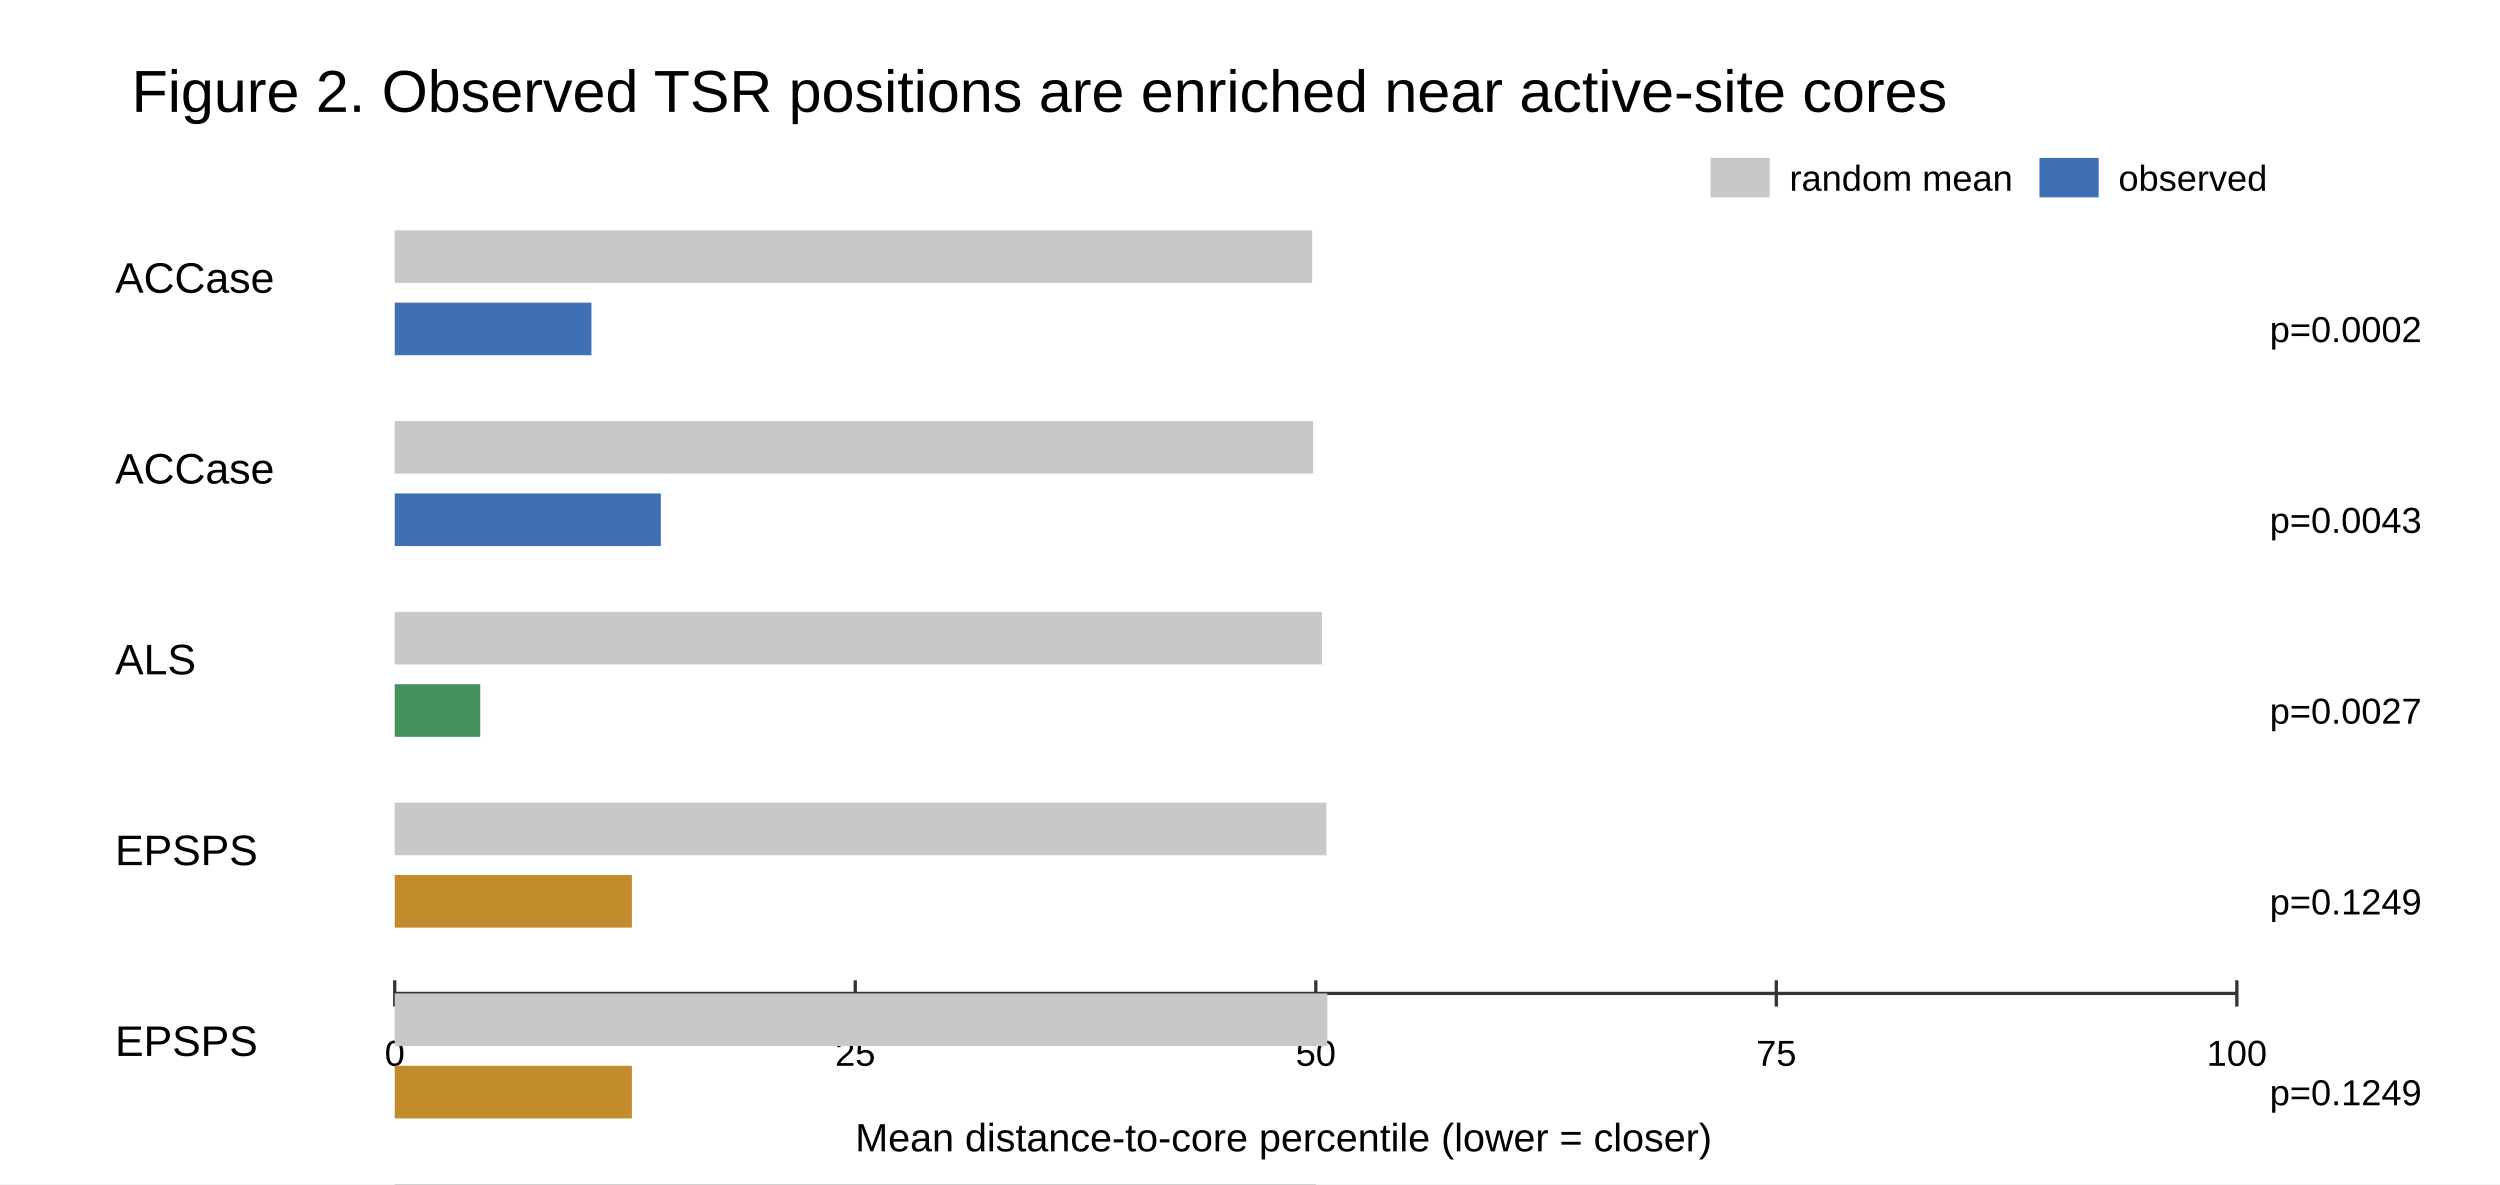
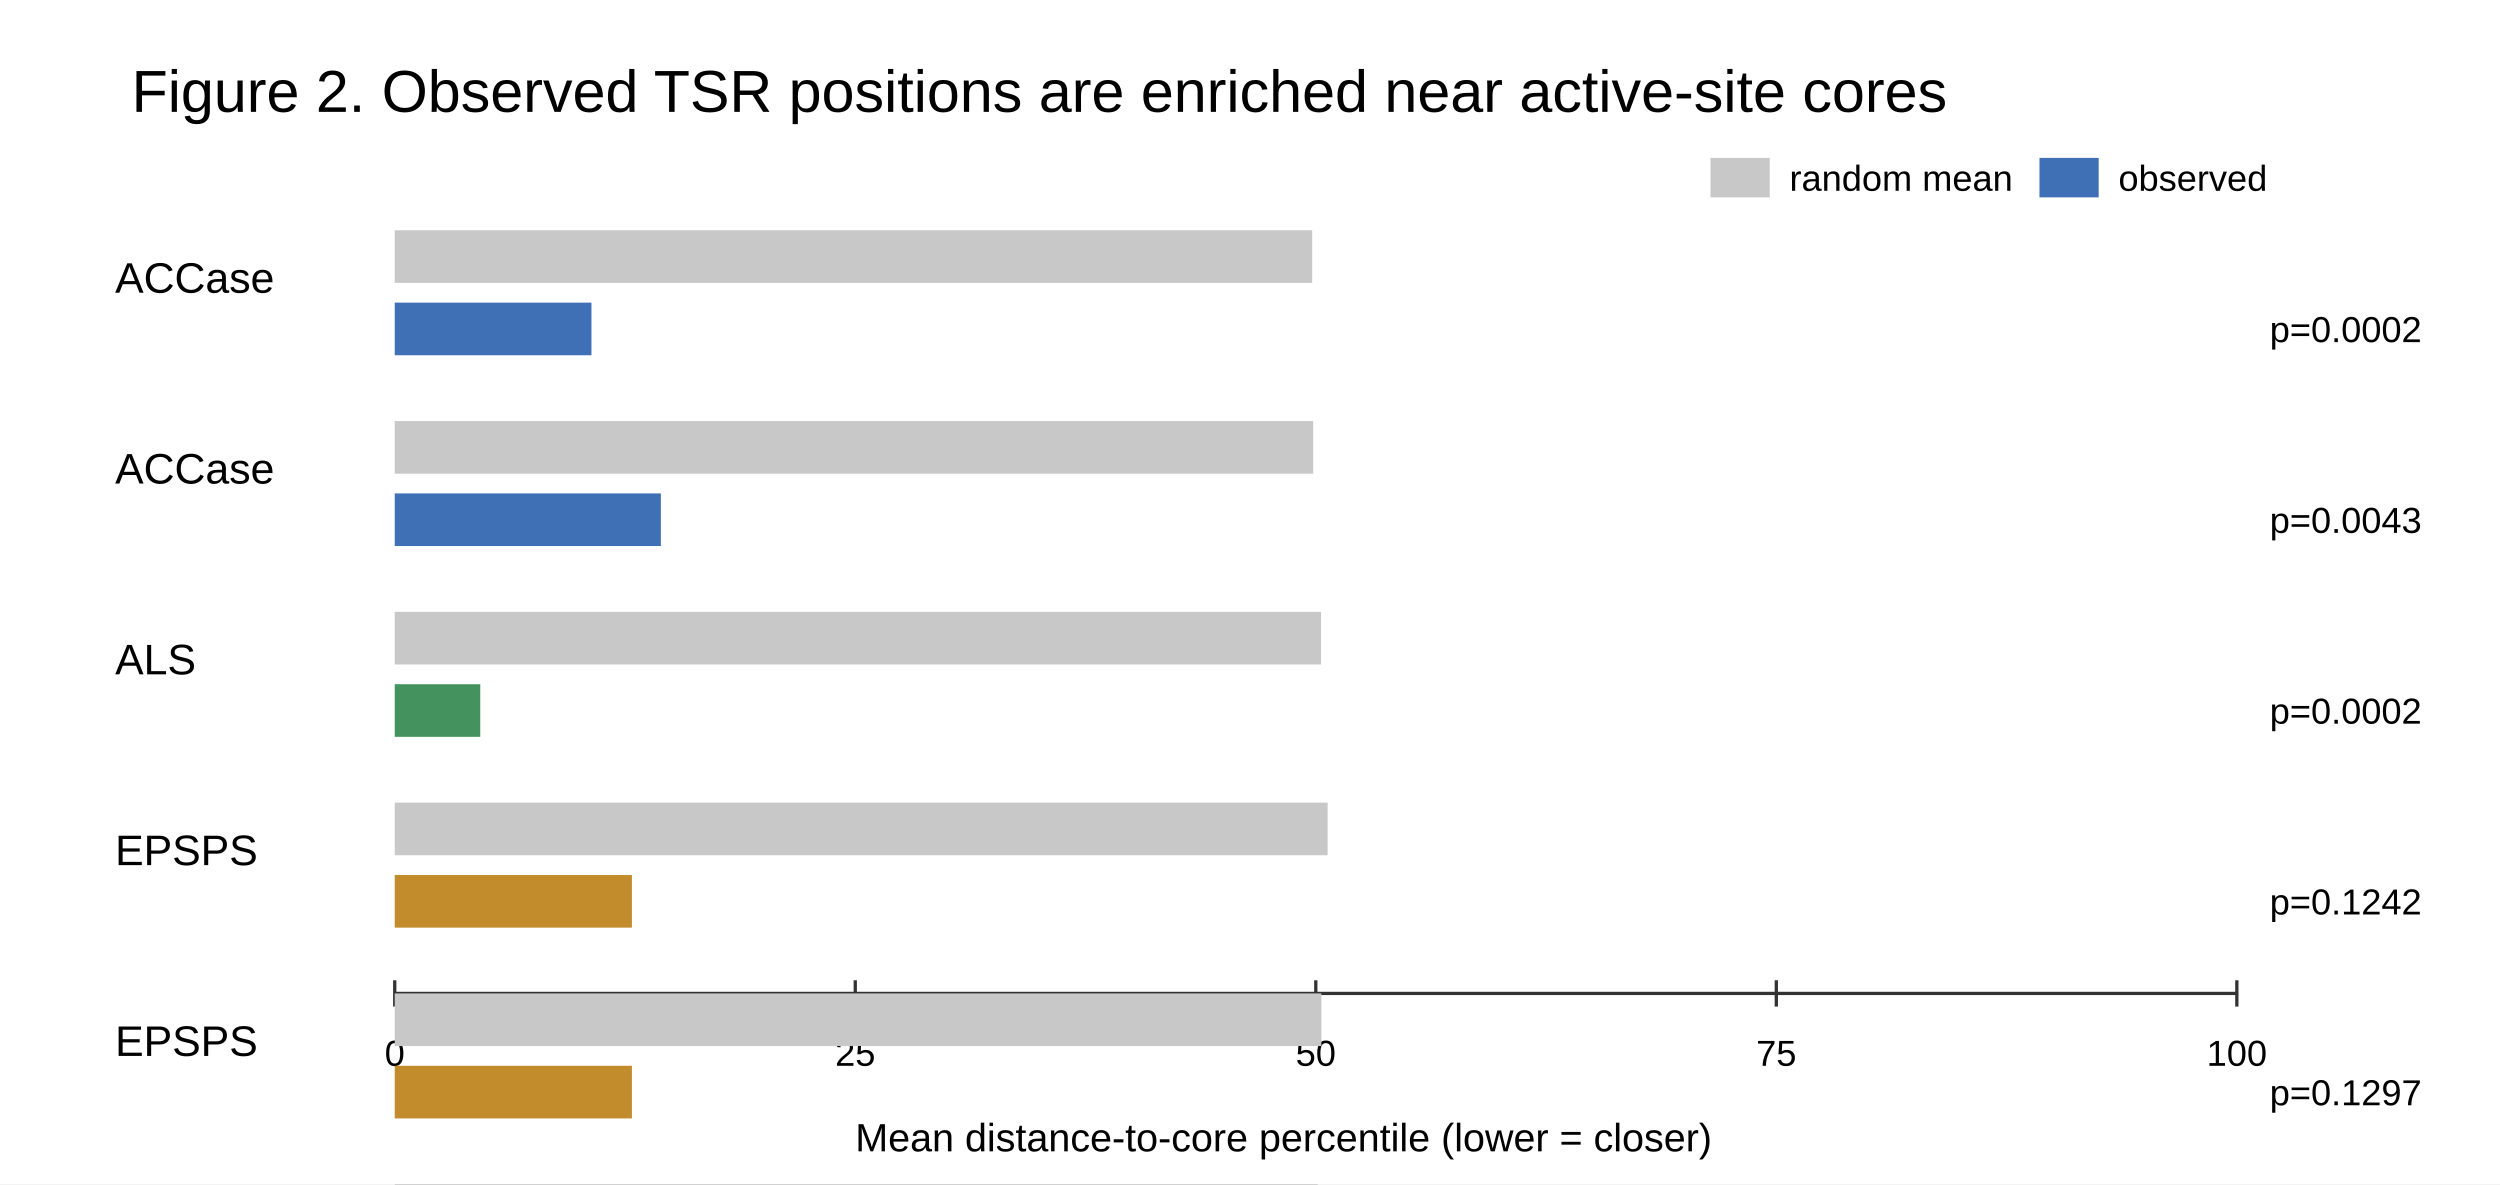
<svg xmlns="http://www.w3.org/2000/svg" width="760" height="360" viewBox="0 0 760 360">
  <rect width="100%" height="100%" fill="white" />
  <text x="40.0" y="34.0" font-size="18" font-family="Arial, sans-serif" text-anchor="start">Figure 2. Observed TSR positions are enriched near active-site cores</text>
  <line x1="120" y1="302" x2="680" y2="302" stroke="#333" />
  <line x1="120.0" y1="298" x2="120.0" y2="306" stroke="#333" />
  <text x="120.0" y="324.0" font-size="11" font-family="Arial, sans-serif" text-anchor="middle">0</text>
  <line x1="260.0" y1="298" x2="260.0" y2="306" stroke="#333" />
  <text x="260.0" y="324.0" font-size="11" font-family="Arial, sans-serif" text-anchor="middle">25</text>
  <line x1="400.0" y1="298" x2="400.0" y2="306" stroke="#333" />
  <text x="400.0" y="324.0" font-size="11" font-family="Arial, sans-serif" text-anchor="middle">50</text>
  <line x1="540.0" y1="298" x2="540.0" y2="306" stroke="#333" />
  <text x="540.0" y="324.0" font-size="11" font-family="Arial, sans-serif" text-anchor="middle">75</text>
  <line x1="680.0" y1="298" x2="680.0" y2="306" stroke="#333" />
  <text x="680.0" y="324.0" font-size="11" font-family="Arial, sans-serif" text-anchor="middle">100</text>
  <text x="35.0" y="89.0" font-size="13" font-family="Arial, sans-serif" text-anchor="start">ACCase</text>
  <rect x="120.0" y="70.0" width="278.9" height="16.0" fill="#c8c8c8" stroke="none" />
  <rect x="120.0" y="92.0" width="59.8" height="16.0" fill="#3f6fb5" stroke="none" />
  <text x="690.0" y="104.0" font-size="11" font-family="Arial, sans-serif" text-anchor="start">p=0.0002</text>
  <text x="35.0" y="147.0" font-size="13" font-family="Arial, sans-serif" text-anchor="start">ACCase</text>
  <rect x="120.0" y="128.0" width="279.2" height="16.0" fill="#c8c8c8" stroke="none" />
  <rect x="120.0" y="150.0" width="80.9" height="16.0" fill="#3f6fb5" stroke="none" />
  <text x="690.0" y="162.0" font-size="11" font-family="Arial, sans-serif" text-anchor="start">p=0.0043</text>
  <text x="35.0" y="205.0" font-size="13" font-family="Arial, sans-serif" text-anchor="start">ALS</text>
-   <rect x="120.0" y="186.0" width="281.9" height="16.0" fill="#c8c8c8" stroke="none" />
+   <rect x="120.0" y="186.0" width="281.6" height="16.0" fill="#c8c8c8" stroke="none" />
  <rect x="120.0" y="208.0" width="26.0" height="16.0" fill="#44935f" stroke="none" />
-   <text x="690.0" y="220.0" font-size="11" font-family="Arial, sans-serif" text-anchor="start">p=0.0027</text>
+   <text x="690.0" y="220.0" font-size="11" font-family="Arial, sans-serif" text-anchor="start">p=0.0002</text>
  <text x="35.0" y="263.0" font-size="13" font-family="Arial, sans-serif" text-anchor="start">EPSPS</text>
-   <rect x="120.0" y="244.0" width="283.2" height="16.0" fill="#c8c8c8" stroke="none" />
+   <rect x="120.0" y="244.0" width="283.6" height="16.0" fill="#c8c8c8" stroke="none" />
  <rect x="120.0" y="266.0" width="72.1" height="16.0" fill="#c28b2c" stroke="none" />
-   <text x="690.0" y="278.0" font-size="11" font-family="Arial, sans-serif" text-anchor="start">p=0.1249</text>
+   <text x="690.0" y="278.0" font-size="11" font-family="Arial, sans-serif" text-anchor="start">p=0.1242</text>
  <text x="35.0" y="321.0" font-size="13" font-family="Arial, sans-serif" text-anchor="start">EPSPS</text>
-   <rect x="120.0" y="302.0" width="283.5" height="16.0" fill="#c8c8c8" stroke="none" />
+   <rect x="120.0" y="302.0" width="281.7" height="16.0" fill="#c8c8c8" stroke="none" />
  <rect x="120.0" y="324.0" width="72.1" height="16.0" fill="#c28b2c" stroke="none" />
-   <text x="690.0" y="336.0" font-size="11" font-family="Arial, sans-serif" text-anchor="start">p=0.1249</text>
+   <text x="690.0" y="336.0" font-size="11" font-family="Arial, sans-serif" text-anchor="start">p=0.1297</text>
  <text x="35.0" y="379.0" font-size="13" font-family="Arial, sans-serif" text-anchor="start">PPO</text>
-   <rect x="120.0" y="360.0" width="280.1" height="16.0" fill="#c8c8c8" stroke="none" />
+   <rect x="120.0" y="360.0" width="280.6" height="16.0" fill="#c8c8c8" stroke="none" />
  <rect x="120.0" y="382.0" width="44.9" height="16.0" fill="#9b4d8b" stroke="none" />
-   <text x="690.0" y="394.0" font-size="11" font-family="Arial, sans-serif" text-anchor="start">p=0.0005</text>
+   <text x="690.0" y="394.0" font-size="11" font-family="Arial, sans-serif" text-anchor="start">p=0.0003</text>
  <text x="35.0" y="437.0" font-size="13" font-family="Arial, sans-serif" text-anchor="start">PPO</text>
-   <rect x="120.0" y="418.0" width="279.9" height="16.0" fill="#c8c8c8" stroke="none" />
+   <rect x="120.0" y="418.0" width="279.3" height="16.0" fill="#c8c8c8" stroke="none" />
  <rect x="120.0" y="440.0" width="58.2" height="16.0" fill="#9b4d8b" stroke="none" />
-   <text x="690.0" y="452.0" font-size="11" font-family="Arial, sans-serif" text-anchor="start">p=0.0043</text>
+   <text x="690.0" y="452.0" font-size="11" font-family="Arial, sans-serif" text-anchor="start">p=0.0050</text>
  <text x="260.0" y="350.0" font-size="12" font-family="Arial, sans-serif" text-anchor="start">Mean distance-to-core percentile (lower = closer)</text>
  <rect x="520.0" y="48.0" width="18.0" height="12.0" fill="#c8c8c8" stroke="none" />
  <text x="544.0" y="58.0" font-size="11" font-family="Arial, sans-serif" text-anchor="start">random mean</text>
  <rect x="620.0" y="48.0" width="18.0" height="12.0" fill="#3f6fb5" stroke="none" />
  <text x="644.0" y="58.0" font-size="11" font-family="Arial, sans-serif" text-anchor="start">observed</text>
</svg>
